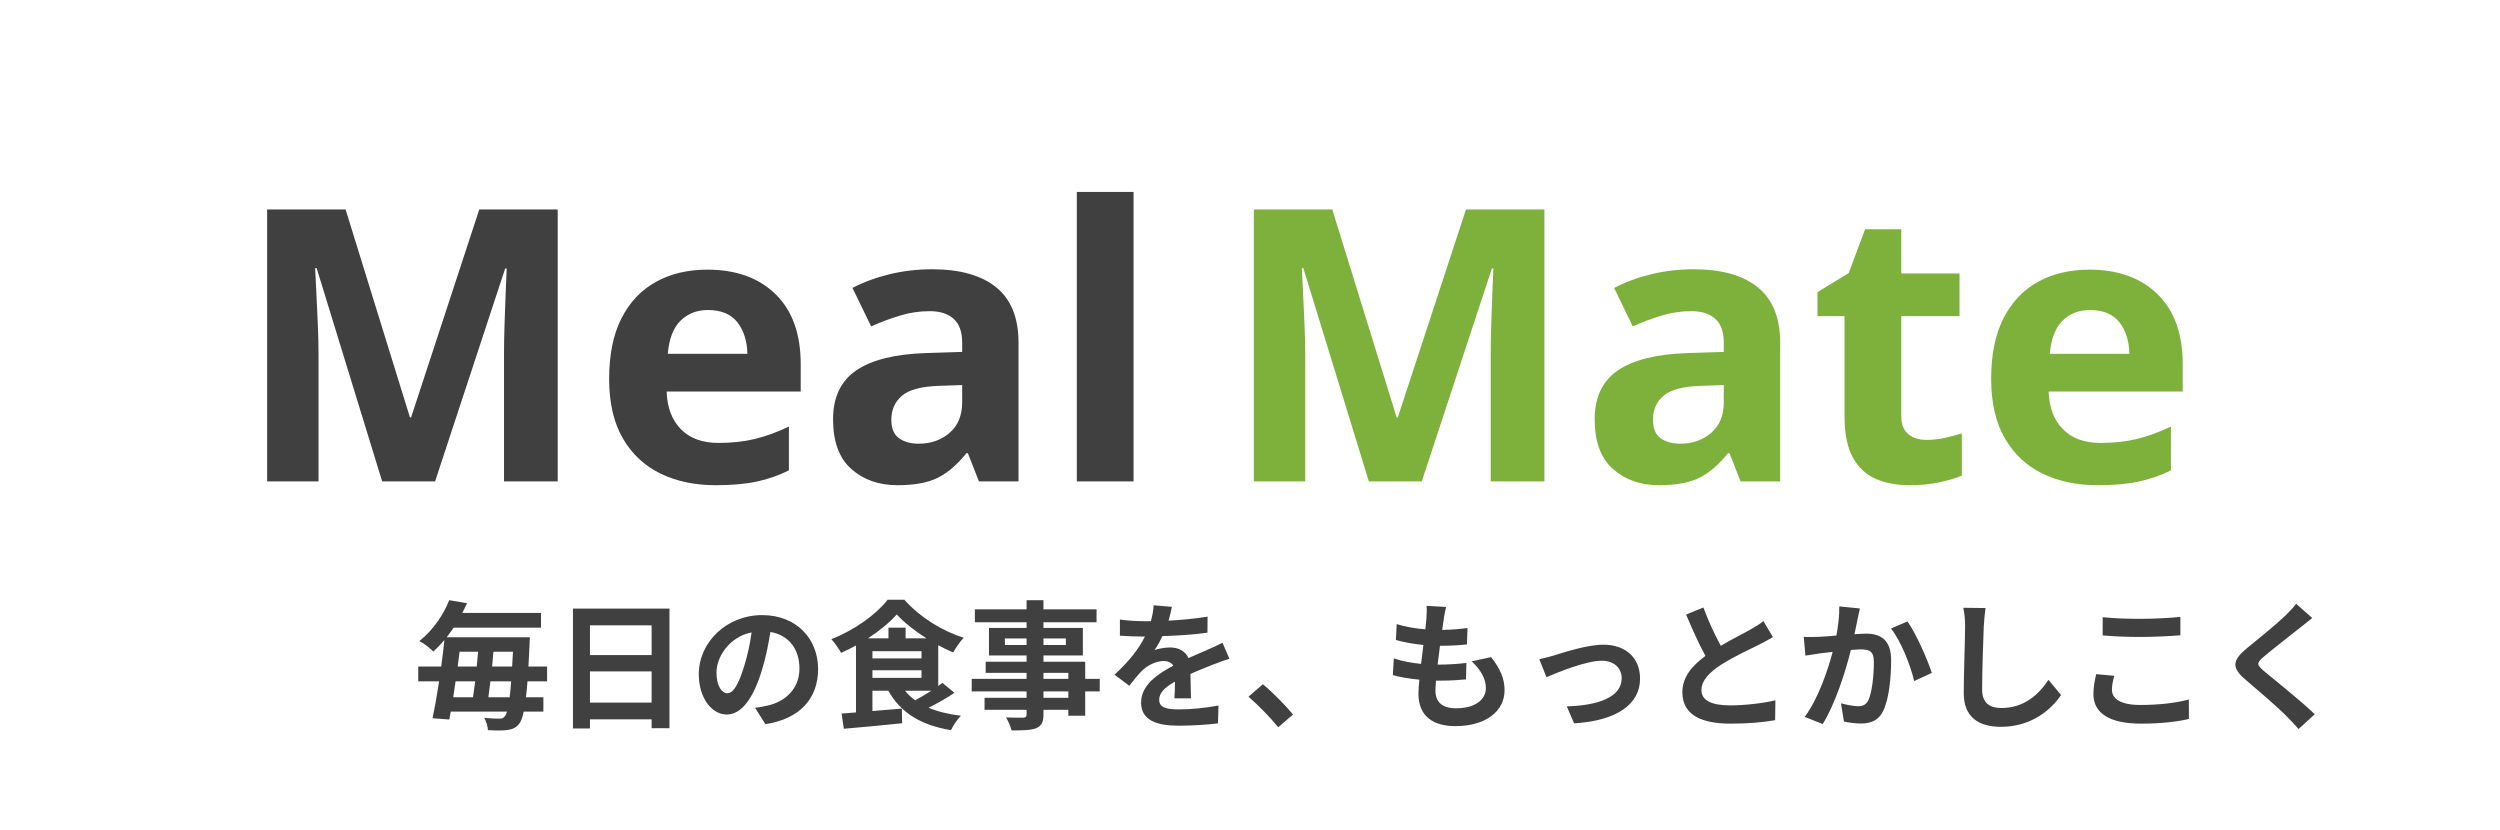
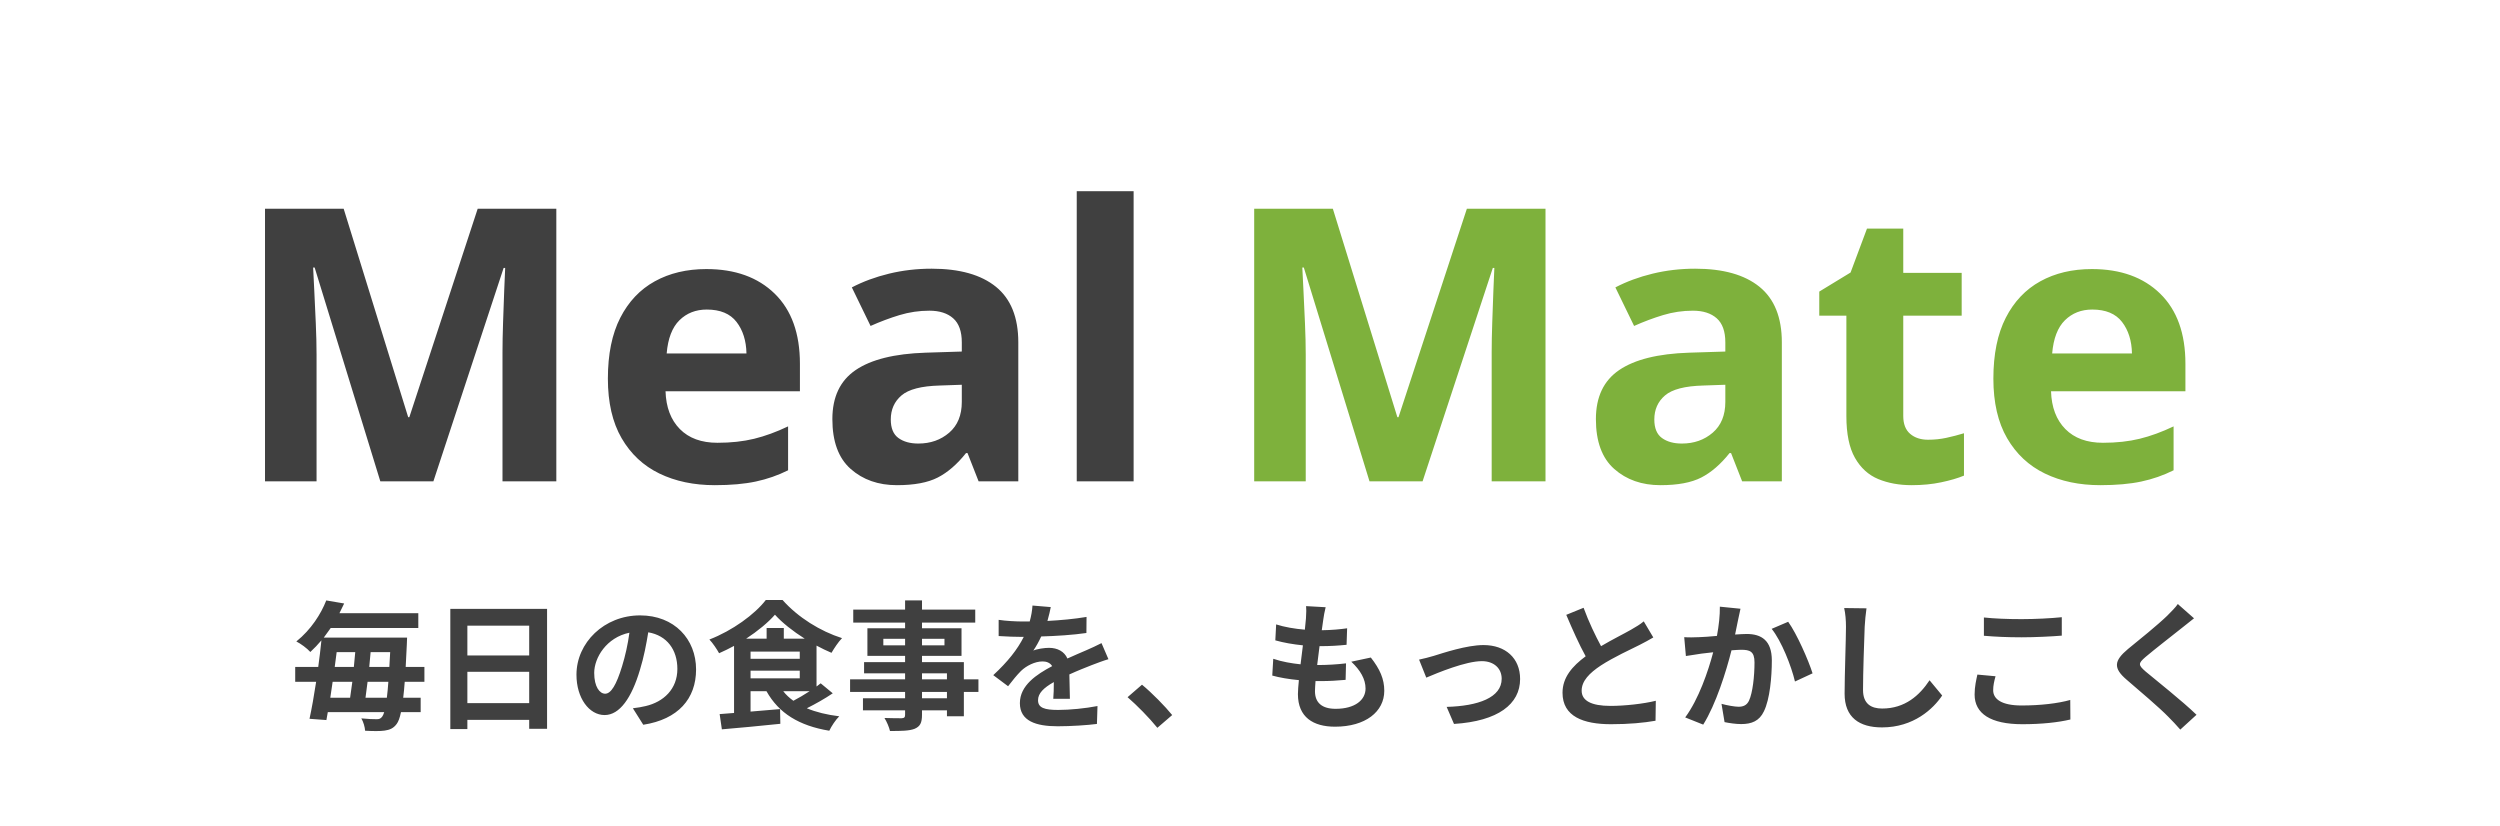
- <svg xmlns="http://www.w3.org/2000/svg" width="1989" height="660" xml:space="preserve" overflow="hidden">
-   <g transform="translate(-247 -728)">
+ <svg xmlns="http://www.w3.org/2000/svg" width="1984" height="655" xml:space="preserve" overflow="hidden">
+   <g transform="translate(-275 -678)">
    <g>
-       <text fill="#404040" fill-opacity="1" font-family="Hiragino Kaku Gothic Pro W6,Hiragino Kaku Gothic Pro W6_MSFontService,sans-serif" font-style="normal" font-variant="normal" font-weight="600" font-stretch="normal" font-size="303" text-anchor="start" direction="ltr" writing-mode="lr-tb" unicode-bidi="normal" text-decoration="none" transform="matrix(1 0 0 1 432.265 1111)">Meal</text>
-       <text fill="#7EB13C" fill-opacity="1" font-family="Hiragino Kaku Gothic Pro W6,Hiragino Kaku Gothic Pro W6_MSFontService,sans-serif" font-style="normal" font-variant="normal" font-weight="600" font-stretch="normal" font-size="303" text-anchor="start" direction="ltr" writing-mode="lr-tb" unicode-bidi="normal" text-decoration="none" transform="matrix(1 0 0 1 1217.28 1111)">Mate</text>
-       <text fill="#404040" fill-opacity="1" font-family="MS PGothic,MS PGothic_MSFontService,sans-serif" font-style="normal" font-variant="normal" font-weight="700" font-stretch="normal" font-size="110" text-anchor="start" direction="ltr" writing-mode="lr-tb" unicode-bidi="normal" text-decoration="none" transform="matrix(1 0 0 1 575.906 1299)">毎日の食事を、もっとかしこく</text>
+       <text fill="#404040" fill-opacity="1" font-family="Hiragino Kaku Gothic Pro W6,Hiragino Kaku Gothic Pro W6_MSFontService,sans-serif" font-style="normal" font-variant="normal" font-weight="600" font-stretch="normal" font-size="303" text-anchor="start" direction="ltr" writing-mode="lr-tb" unicode-bidi="normal" text-decoration="none" transform="matrix(1 0 0 1 458.046 1060)">Meal</text>
+       <text fill="#7EB13C" fill-opacity="1" font-family="Hiragino Kaku Gothic Pro W6,Hiragino Kaku Gothic Pro W6_MSFontService,sans-serif" font-style="normal" font-variant="normal" font-weight="600" font-stretch="normal" font-size="303" text-anchor="start" direction="ltr" writing-mode="lr-tb" unicode-bidi="normal" text-decoration="none" transform="matrix(1 0 0 1 1243.06 1060)">Mate</text>
+       <text fill="#404040" fill-opacity="1" font-family="MS PGothic,MS PGothic_MSFontService,sans-serif" font-style="normal" font-variant="normal" font-weight="700" font-stretch="normal" font-size="110" text-anchor="start" direction="ltr" writing-mode="lr-tb" unicode-bidi="normal" text-decoration="none" transform="matrix(1 0 0 1 505.437 1248)">毎日の食事を、もっとかしこく</text>
    </g>
  </g>
</svg>
